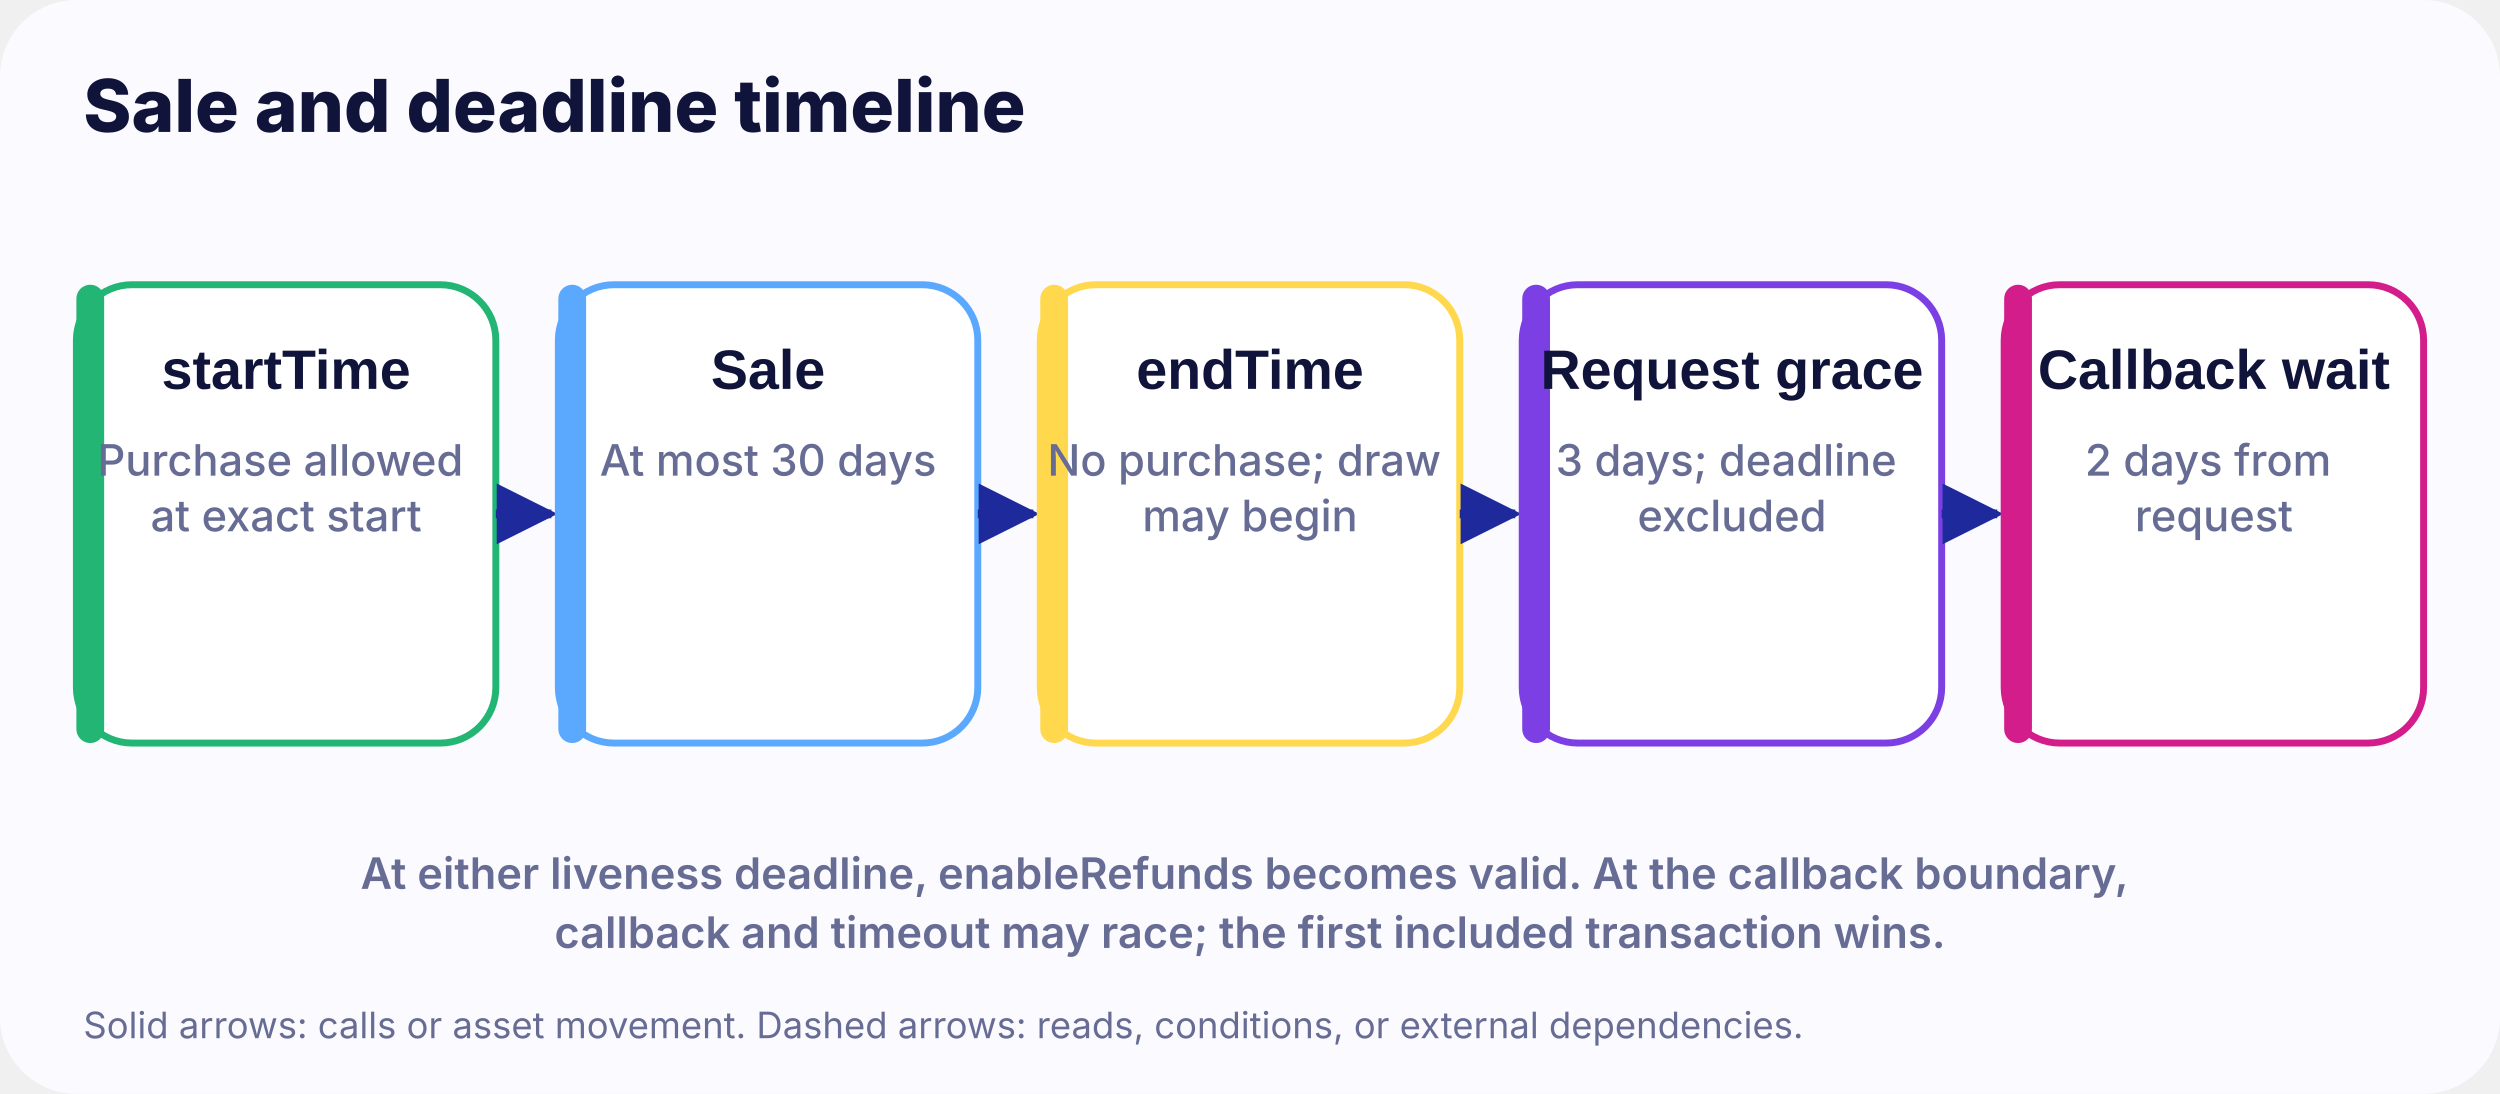
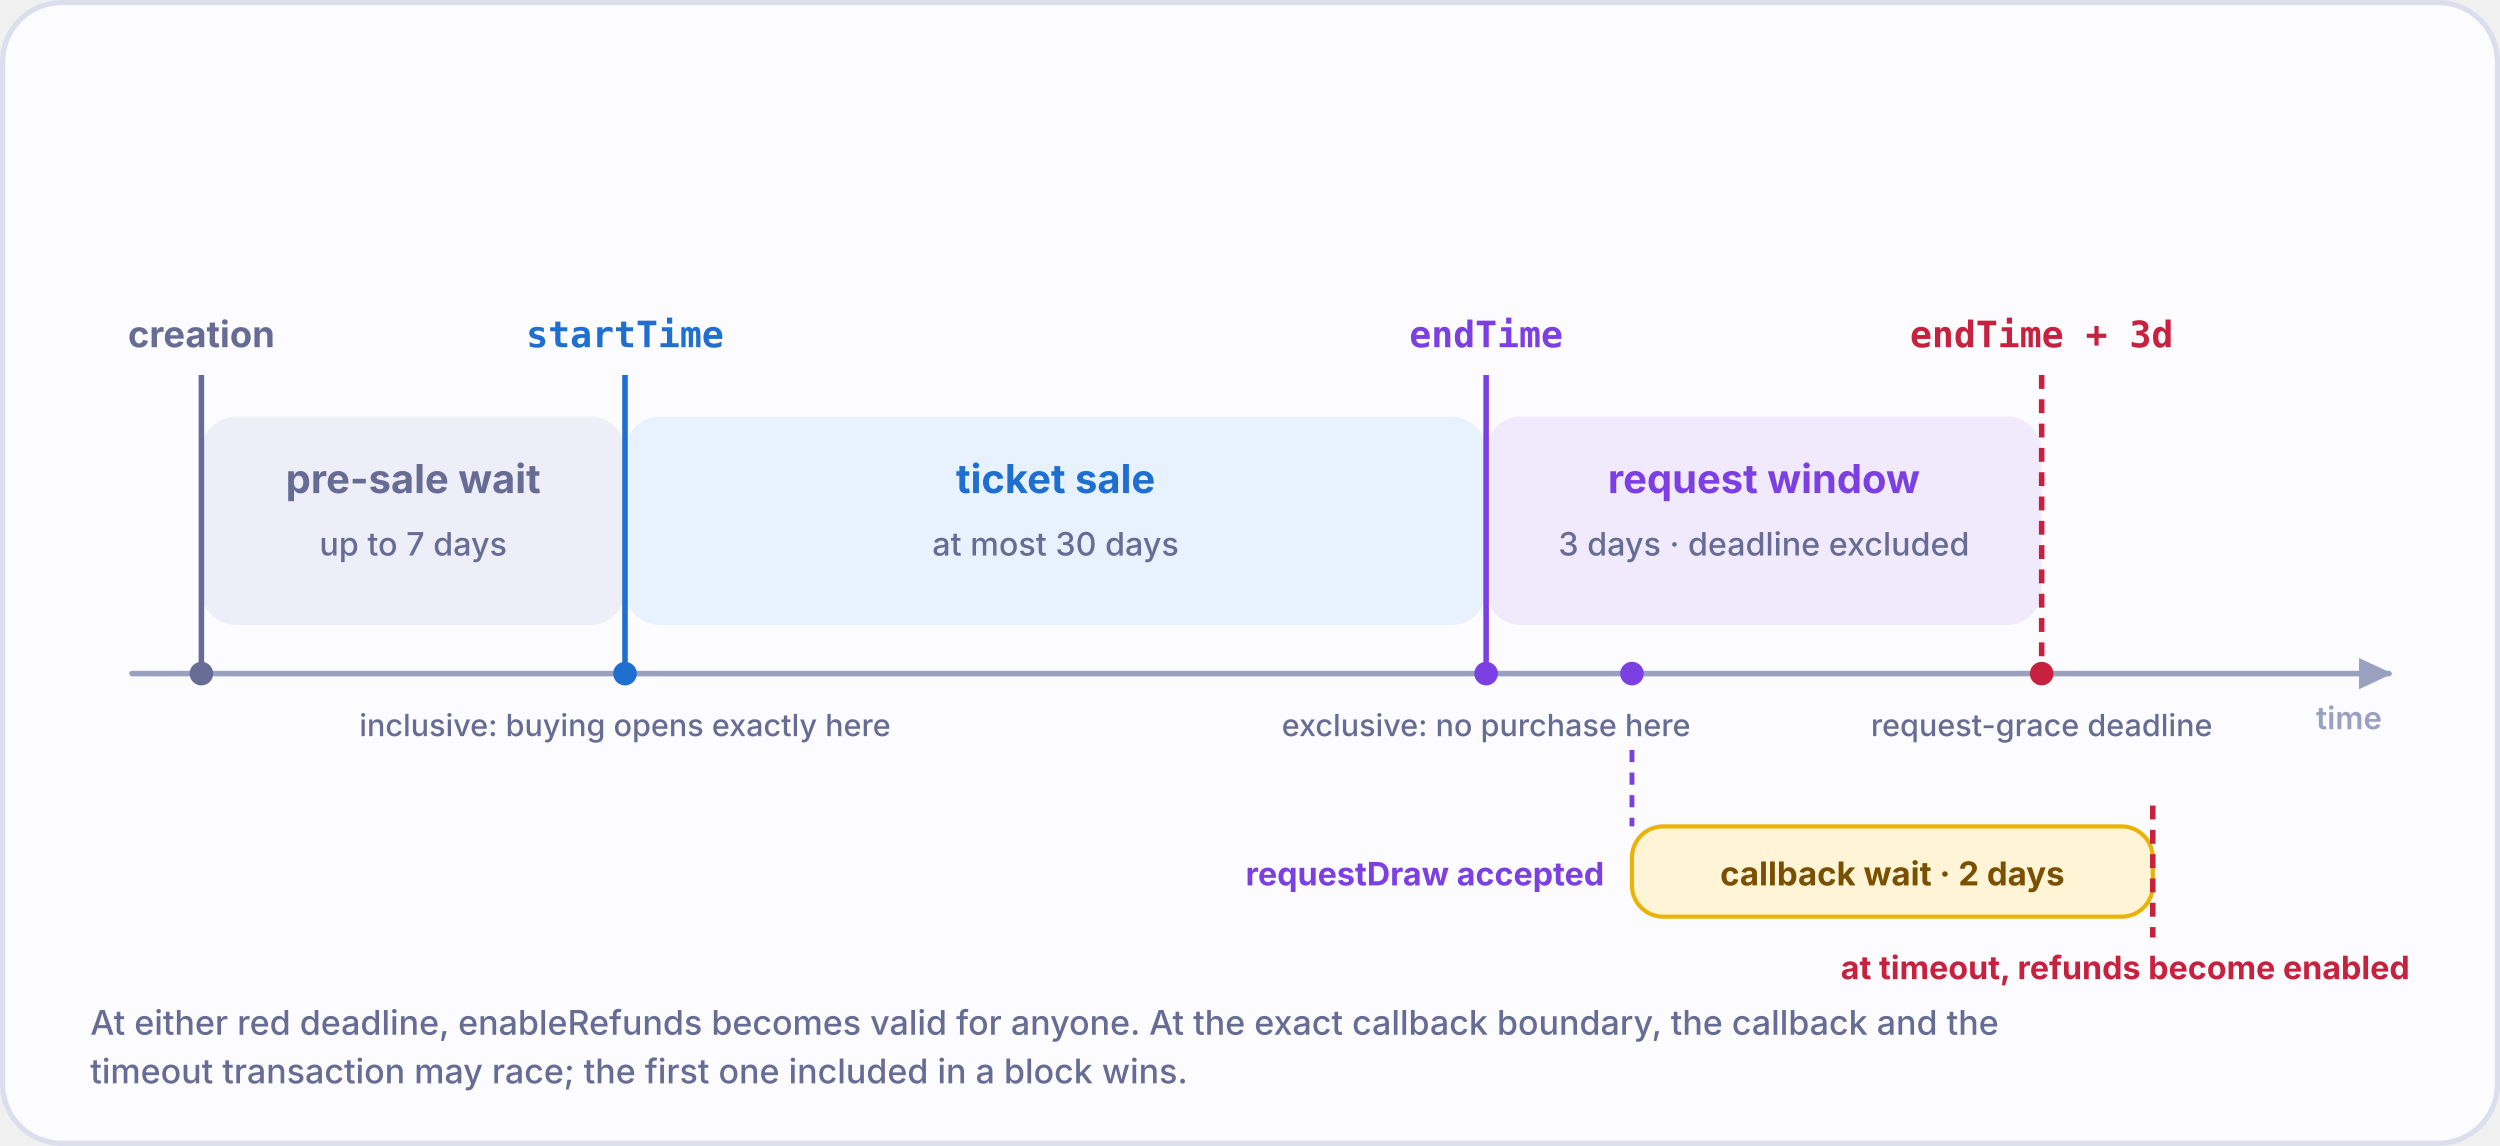
- <svg xmlns="http://www.w3.org/2000/svg" role="img" aria-labelledby="title desc" viewBox="0 0 720 315">
+ <svg xmlns="http://www.w3.org/2000/svg" role="img" aria-labelledby="f05-title f05-desc" viewBox="0 0 720 330" font-family="Inter,'Helvetica Neue',Arial,sans-serif">
  <defs>
-     <marker id="arrow" viewBox="0 0 10 10" refX="9" refY="5" markerWidth="7" markerHeight="7" orient="auto-start-reverse">
-       <path d="M 0 0 L 10 5 L 0 10 z" fill="#1e2a9b" />
+     <marker id="f05m9aa0c0" viewBox="0 0 10 10" refX="8.4" refY="5" markerWidth="6.4" markerHeight="6.4" orient="auto-start-reverse">
+       <path d="M 0 0.6 L 9.4 5 L 0 9.4 z" fill="#9aa0c0" />
    </marker>
-     <linearGradient id="brand" x1="0" y1="0" x2="1" y2="1">
-       <stop offset="0" stop-color="#1e2a9b" />
-       <stop offset="0.55" stop-color="#d31d8b" />
-       <stop offset="1" stop-color="#ffd84d" />
-     </linearGradient>
  </defs>
-   <rect width="720" height="315" rx="22" fill="#fbfaff" />
-   <text x="24" y="38" text-anchor="start" font-family="Inter,Arial,sans-serif" font-size="21" font-weight="800" fill="#10143a">
-     <tspan x="24" dy="0">Sale and deadline timeline</tspan>
-   </text>
-   <g>
-     <rect x="22" y="82" width="120.8" height="132" rx="16" fill="#ffffff" stroke="#22b573" stroke-width="2" />
-     <rect x="22" y="82" width="8" height="132" rx="4" fill="#22b573" />
-     <text x="82.4" y="112" text-anchor="middle" font-family="Nunito,Arial,sans-serif" font-size="16" font-weight="800" fill="#10143a">
-       <tspan x="82.4" dy="0">startTime</tspan>
-     </text>
-     <text x="82.4" y="137" text-anchor="middle" font-family="Inter,Arial,sans-serif" font-size="12.5" font-weight="500" fill="#676c94">
-       <tspan x="82.4" dy="0">Purchase allowed</tspan>
-       <tspan x="82.4" dy="16">at exact start</tspan>
-     </text>
-   </g>
-   <line x1="142.8" y1="148" x2="158.8" y2="148" stroke="#1e2a9b" stroke-width="2.5" marker-end="url(#arrow)" />
-   <g>
-     <rect x="160.8" y="82" width="120.8" height="132" rx="16" fill="#ffffff" stroke="#5aa9ff" stroke-width="2" />
-     <rect x="160.8" y="82" width="8" height="132" rx="4" fill="#5aa9ff" />
-     <text x="221.2" y="112" text-anchor="middle" font-family="Nunito,Arial,sans-serif" font-size="16" font-weight="800" fill="#10143a">
-       <tspan x="221.2" dy="0">Sale</tspan>
-     </text>
-     <text x="221.2" y="137" text-anchor="middle" font-family="Inter,Arial,sans-serif" font-size="12.5" font-weight="500" fill="#676c94">
-       <tspan x="221.2" dy="0">At most 30 days</tspan>
-     </text>
-   </g>
-   <line x1="281.6" y1="148" x2="297.6" y2="148" stroke="#1e2a9b" stroke-width="2.5" marker-end="url(#arrow)" />
-   <g>
-     <rect x="299.6" y="82" width="120.8" height="132" rx="16" fill="#ffffff" stroke="#ffd84d" stroke-width="2" />
-     <rect x="299.6" y="82" width="8" height="132" rx="4" fill="#ffd84d" />
-     <text x="360" y="112" text-anchor="middle" font-family="Nunito,Arial,sans-serif" font-size="16" font-weight="800" fill="#10143a">
-       <tspan x="360" dy="0">endTime</tspan>
-     </text>
-     <text x="360" y="137" text-anchor="middle" font-family="Inter,Arial,sans-serif" font-size="12.5" font-weight="500" fill="#676c94">
-       <tspan x="360" dy="0">No purchase; draw</tspan>
-       <tspan x="360" dy="16">may begin</tspan>
-     </text>
-   </g>
-   <line x1="420.4" y1="148" x2="436.4" y2="148" stroke="#1e2a9b" stroke-width="2.5" marker-end="url(#arrow)" />
-   <g>
-     <rect x="438.4" y="82" width="120.8" height="132" rx="16" fill="#ffffff" stroke="#7b3fe4" stroke-width="2" />
-     <rect x="438.4" y="82" width="8" height="132" rx="4" fill="#7b3fe4" />
-     <text x="498.8" y="112" text-anchor="middle" font-family="Nunito,Arial,sans-serif" font-size="16" font-weight="800" fill="#10143a">
-       <tspan x="498.8" dy="0">Request grace</tspan>
-     </text>
-     <text x="498.8" y="137" text-anchor="middle" font-family="Inter,Arial,sans-serif" font-size="12.5" font-weight="500" fill="#676c94">
-       <tspan x="498.8" dy="0">3 days; deadline</tspan>
-       <tspan x="498.8" dy="16">excluded</tspan>
-     </text>
-   </g>
-   <line x1="559.2" y1="148" x2="575.2" y2="148" stroke="#1e2a9b" stroke-width="2.5" marker-end="url(#arrow)" />
-   <g>
-     <rect x="577.2" y="82" width="120.8" height="132" rx="16" fill="#ffffff" stroke="#d31d8b" stroke-width="2" />
-     <rect x="577.2" y="82" width="8" height="132" rx="4" fill="#d31d8b" />
-     <text x="637.6" y="112" text-anchor="middle" font-family="Nunito,Arial,sans-serif" font-size="16" font-weight="800" fill="#10143a">
-       <tspan x="637.6" dy="0">Callback wait</tspan>
-     </text>
-     <text x="637.6" y="137" text-anchor="middle" font-family="Inter,Arial,sans-serif" font-size="12.5" font-weight="500" fill="#676c94">
-       <tspan x="637.6" dy="0">2 days from</tspan>
-       <tspan x="637.6" dy="16">request</tspan>
-     </text>
-   </g>
-   <text x="360" y="256" text-anchor="middle" font-family="Inter,Arial,sans-serif" font-size="12.5" font-weight="600" fill="#676c94">
-     <tspan x="360" dy="0">At either liveness deadline, enableRefunds becomes valid. At the callback boundary,</tspan>
-     <tspan x="360" dy="17">callback and timeout may race; the first included transaction wins.</tspan>
-   </text>
-   <text x="24" y="299" font-family="Inter,Arial,sans-serif" font-size="10.5" fill="#676c94">Solid arrows: calls or asset movement. Dashed arrows: reads, conditions, or external dependencies.</text>
+   <rect x="0.75" y="0.75" width="718.5" height="328.5" rx="17" fill="#fcfcff" stroke="#dcdded" stroke-width="1.5" />
+   <rect x="58" y="120" width="122" height="60" rx="10" fill="#eeeef8" />
+   <text x="119" y="142" text-anchor="middle" font-family="Inter,'Helvetica Neue',Arial,sans-serif" font-size="11.5" font-weight="750" fill="#676c94">pre-sale wait</text>
+   <text x="119" y="160" text-anchor="middle" font-family="Inter,'Helvetica Neue',Arial,sans-serif" font-size="9.3" font-weight="550" fill="#676c94">up to 7 days</text>
+   <rect x="180" y="120" width="248" height="60" rx="10" fill="#e8f2ff" />
+   <text x="304" y="142" text-anchor="middle" font-family="Inter,'Helvetica Neue',Arial,sans-serif" font-size="11.5" font-weight="750" fill="#1f6fd0">ticket sale</text>
+   <text x="304" y="160" text-anchor="middle" font-family="Inter,'Helvetica Neue',Arial,sans-serif" font-size="9.3" font-weight="550" fill="#676c94">at most 30 days</text>
+   <rect x="428" y="120" width="160" height="60" rx="10" fill="#f1eafc" />
+   <text x="508" y="142" text-anchor="middle" font-family="Inter,'Helvetica Neue',Arial,sans-serif" font-size="11.5" font-weight="750" fill="#7b3fe4">request window</text>
+   <text x="508" y="160" text-anchor="middle" font-family="Inter,'Helvetica Neue',Arial,sans-serif" font-size="9.3" font-weight="550" fill="#676c94">3 days · deadline excluded</text>
+   <line x1="38" y1="194" x2="688" y2="194" stroke="#9aa0c0" stroke-width="1.6" stroke-linecap="round" marker-end="url(#f05m9aa0c0)" />
+   <text x="686" y="210" text-anchor="end" font-family="Inter,'Helvetica Neue',Arial,sans-serif" font-size="9" font-weight="600" fill="#9aa0c0">time</text>
+   <line x1="58" y1="108" x2="58" y2="194" stroke="#676c94" stroke-width="1.6" />
+   <circle cx="58" cy="194" r="3.4" fill="#676c94" />
+   <text x="58" y="100" text-anchor="middle" font-family="Inter,'Helvetica Neue',Arial,sans-serif" font-size="10.5" font-weight="750" fill="#676c94">creation</text>
+   <line x1="180" y1="108" x2="180" y2="194" stroke="#1f6fd0" stroke-width="1.6" />
+   <circle cx="180" cy="194" r="3.4" fill="#1f6fd0" />
+   <text x="180" y="100" text-anchor="middle" font-family="'SF Mono',Menlo,Consolas,monospace" font-size="10.5" font-weight="750" fill="#1f6fd0">startTime</text>
+   <text x="180" y="212" text-anchor="middle" font-family="Inter,'Helvetica Neue',Arial,sans-serif" font-size="8.8" font-weight="550" fill="#676c94">inclusive: buying opens exactly here</text>
+   <line x1="428" y1="108" x2="428" y2="194" stroke="#7b3fe4" stroke-width="1.6" />
+   <circle cx="428" cy="194" r="3.4" fill="#7b3fe4" />
+   <text x="428" y="100" text-anchor="middle" font-family="'SF Mono',Menlo,Consolas,monospace" font-size="10.5" font-weight="750" fill="#7b3fe4">endTime</text>
+   <text x="428" y="212" text-anchor="middle" font-family="Inter,'Helvetica Neue',Arial,sans-serif" font-size="8.8" font-weight="550" fill="#676c94">exclusive: no purchase here</text>
+   <line x1="588" y1="108" x2="588" y2="194" stroke="#c8213f" stroke-width="1.6" stroke-dasharray="4 3" />
+   <circle cx="588" cy="194" r="3.4" fill="#c8213f" />
+   <text x="588" y="100" text-anchor="middle" font-family="'SF Mono',Menlo,Consolas,monospace" font-size="10.5" font-weight="750" fill="#c8213f">endTime + 3d</text>
+   <text x="588" y="212" text-anchor="middle" font-family="Inter,'Helvetica Neue',Arial,sans-serif" font-size="8.8" font-weight="550" fill="#676c94">request-grace deadline</text>
+   <line x1="470" y1="216" x2="470" y2="238" stroke="#7b3fe4" stroke-width="1.4" stroke-dasharray="3.5 3" />
+   <circle cx="470" cy="194" r="3.4" fill="#7b3fe4" />
+   <rect x="470" y="238" width="150" height="26" rx="9" fill="#fff5d6" stroke="#eab308" stroke-width="1.2" />
+   <text x="545" y="255" text-anchor="middle" font-family="Inter,'Helvetica Neue',Arial,sans-serif" font-size="9.5" font-weight="700" fill="#7a4f00">callback wait · 2 days</text>
+   <text x="462" y="255" text-anchor="end" font-family="Inter,'Helvetica Neue',Arial,sans-serif" font-size="9.3" font-weight="650" fill="#7b3fe4">requestDraw accepted</text>
+   <line x1="620" y1="232" x2="620" y2="270" stroke="#c8213f" stroke-width="1.6" stroke-dasharray="4 3" />
+   <text x="694" y="282" text-anchor="end" font-family="Inter,'Helvetica Neue',Arial,sans-serif" font-size="9.3" font-weight="700" fill="#c8213f">at timeout, refunds become enabled</text>
+   <text x="26" y="298" text-anchor="start" font-family="Inter,'Helvetica Neue',Arial,sans-serif" font-size="9.8" font-weight="550" fill="#676c94">At either red deadline, enableRefunds becomes valid for anyone. At the exact callback boundary, the callback and the</text>
+   <text x="26" y="312" text-anchor="start" font-family="Inter,'Helvetica Neue',Arial,sans-serif" font-size="9.8" font-weight="550" fill="#676c94">timeout transaction may race; the first one included in a block wins.</text>
</svg>
